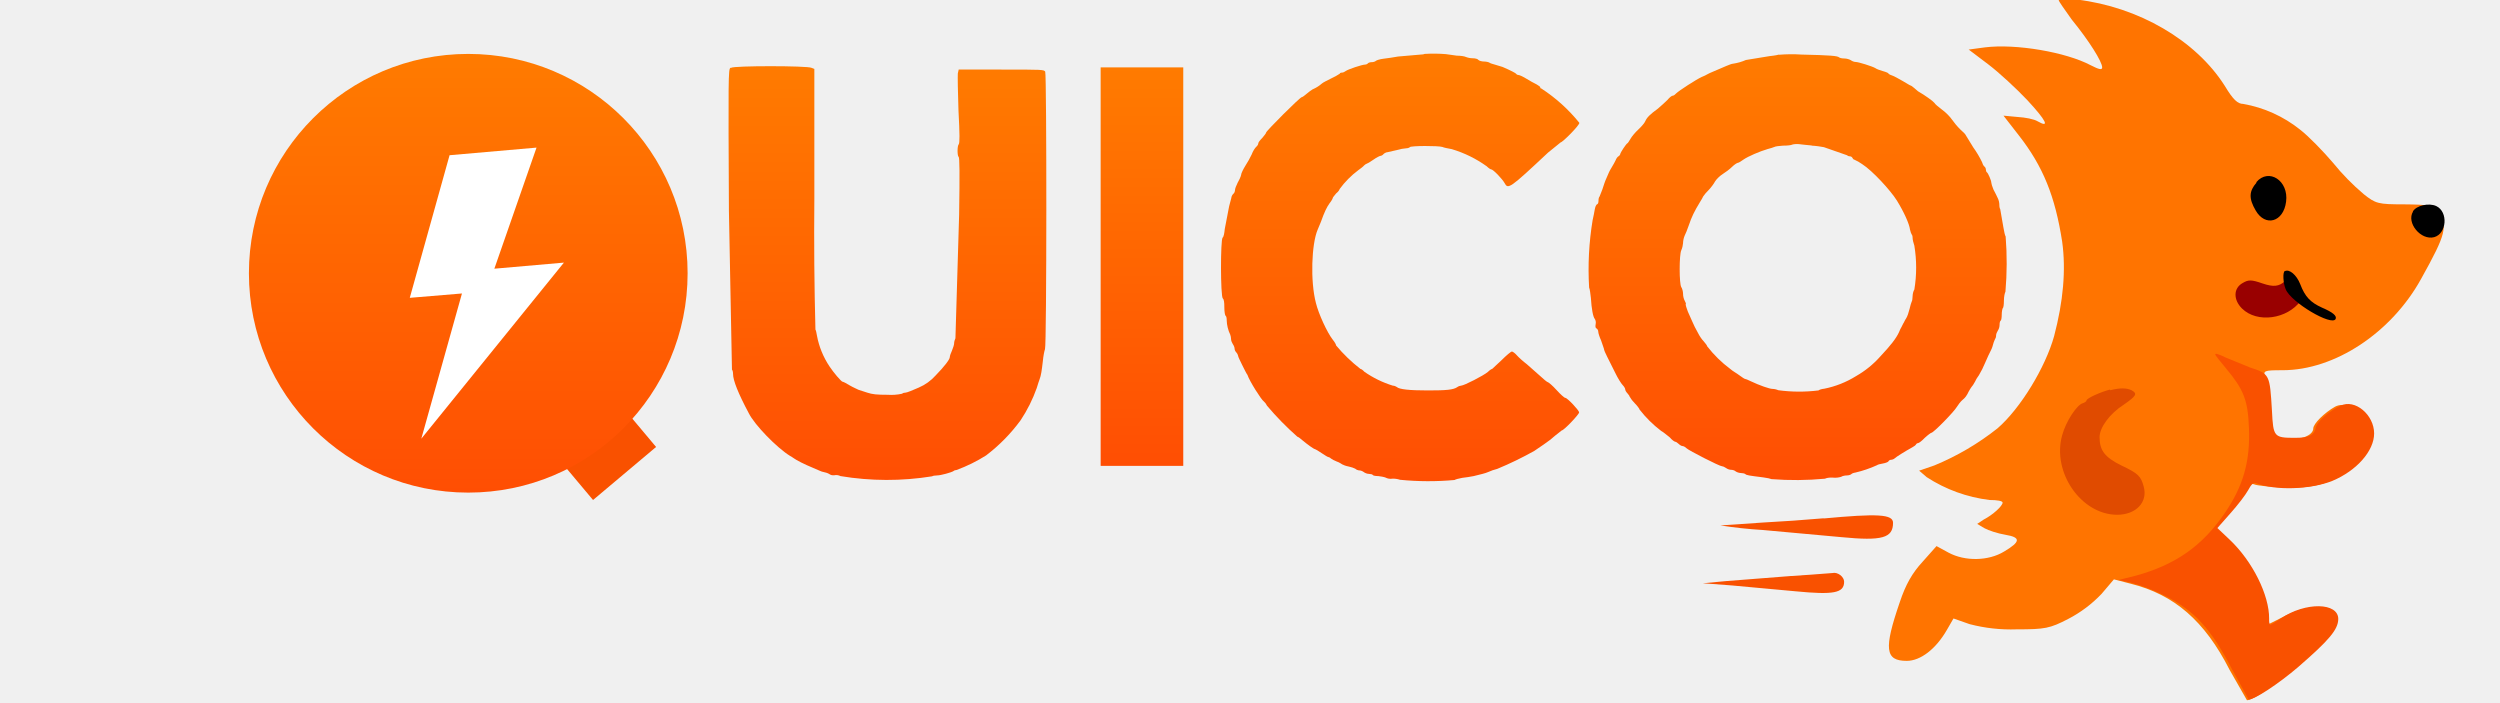
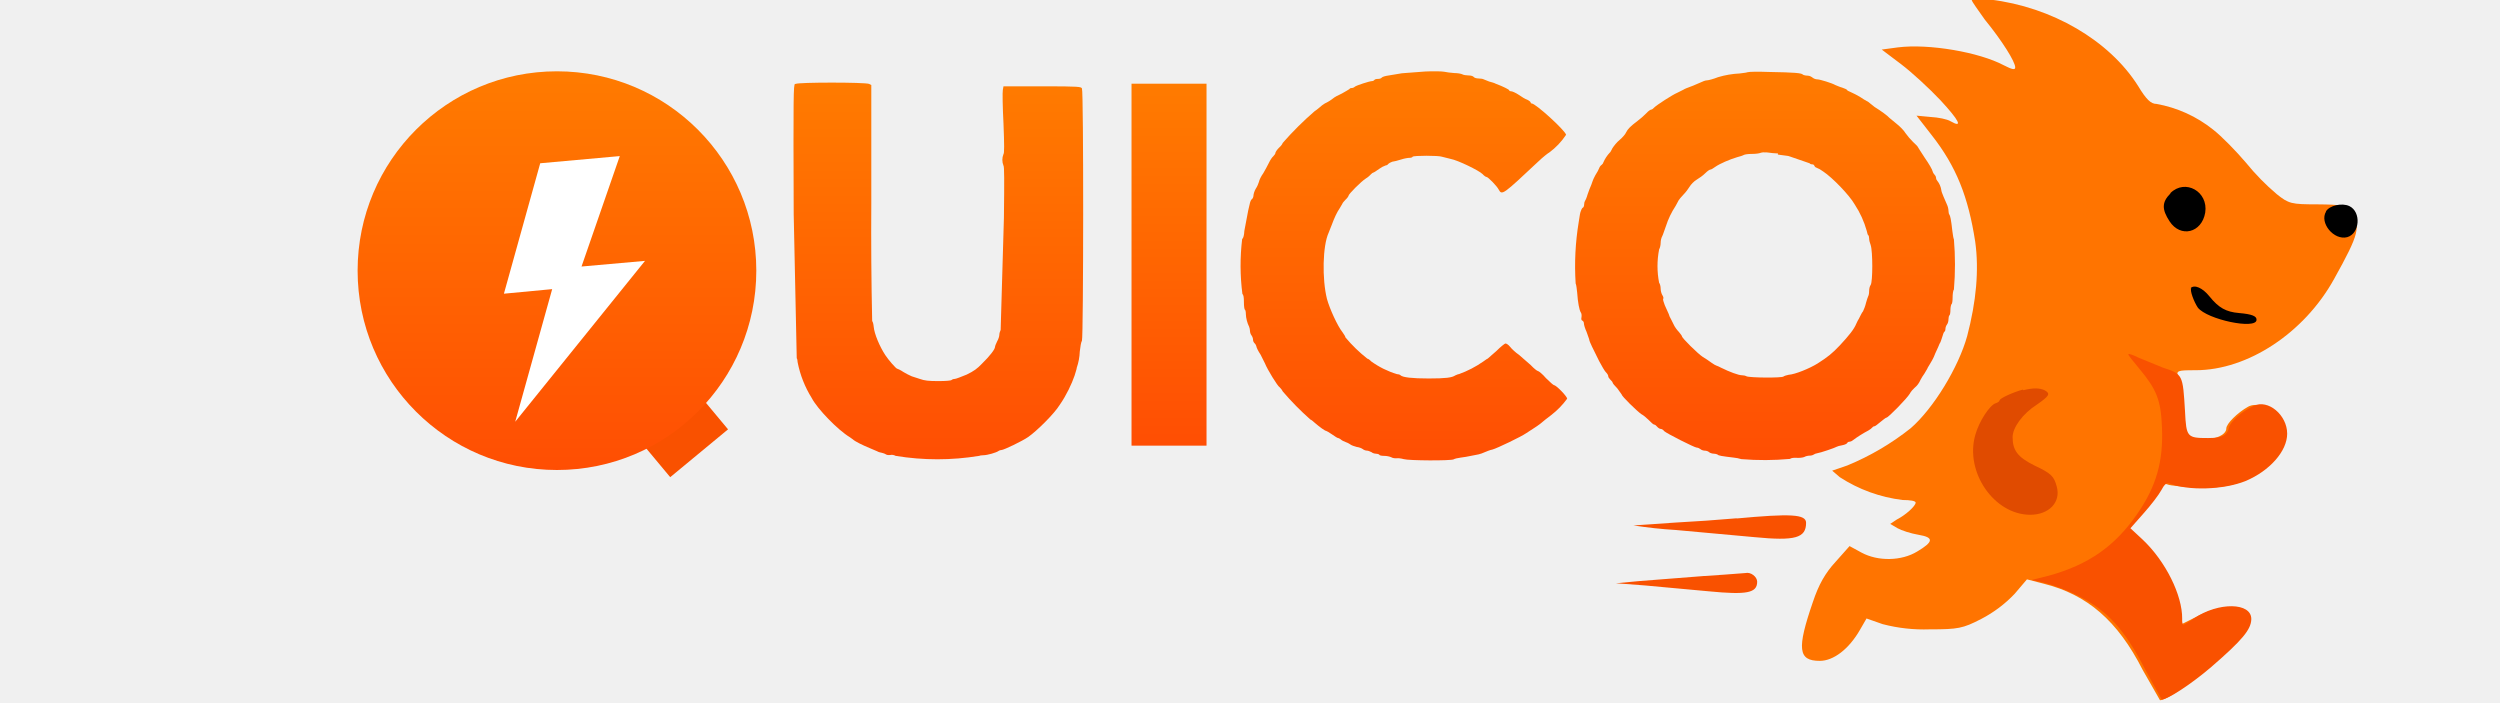
<svg xmlns="http://www.w3.org/2000/svg" width="1150" height="323" stroke="#000" stroke-linecap="round" stroke-linejoin="round" fill="#fff" fill-rule="evenodd">
  <defs>
    <linearGradient id="A" x1="50%" y1="0%" x2="50%" y2="100%">
      <stop offset="0%" stop-color="#ff7b00" />
      <stop offset="100%" stop-color="#ff4e03" />
    </linearGradient>
  </defs>
-   <g stroke="none">
-     <path fill="#f95100" d="M253.5 207l29-24.4 19.3 23-29 24.4z" />
+   <path d="M907 0c0 .7 3 4.7 6 9 8 9.8 14 19.4 14 22 0 1.3-1.4 1-5.3-1-11.3-6-34.4-10-48.7-8.2l-7.4 1 9 6.8c5 3.8 13 11.2 18 16.5 8.7 9.4 10.5 13 4.7 9.7-1.6-1-5.7-1.8-9.3-2l-6.4-.6 7 9c11.3 14.4 16.8 28.3 20 49 1.8 13 .5 27.4-3.7 43.4-4 14.4-15.5 33.3-26 42.4a121 121 0 0 1-29.1 17.1l-7 2.4 3.5 3a68 68 0 0 0 28.9 10.5c3.4 0 6 .4 6 1.2 0 1.5-4.4 5.6-8.7 7.8l-3 2 3.4 2c1.8 1 6 2.4 9.6 3 7.2 1.2 7 3.2-.6 7.7-7.2 4.4-18 4.6-25.6.5l-5.5-3-6.4 7.2c-4.8 5.2-7.8 10.5-10.5 18.6-7.4 21.5-6.8 27 3.2 27 6.3 0 13.4-5.4 18.5-14.3l3-5.2 7.4 2.6a75 75 0 0 0 21.7 2.4c13 0 15.2-.4 23.7-4.8a58 58 0 0 0 15.3-11.5l5.7-6.7 7.7 2c20 5 34 17 45.5 39.6l8 14c4.4 0 25.2-16.5 34.4-27.2 11-13 1.3-20.3-16-12l-8 4c-.6.1-1.4-2-2-5.3-2-12-8.7-24.5-17.8-33.3l-5-5 6-6.8 7.7-10.7c1.2-2.7 2.3-3.7 4-3 1.3.6 7.7 1.2 14.4 1.5 15.5.5 24.4-3 32.7-12.2 6.4-7.5 7.7-14 3.7-20-3.2-4.8-9.7-7.2-13.6-5-4.8 2.7-10 7.8-10 10 0 4.7-12.8 7-17.4 3-1.6-1.2-2.6-5-3-12.4-.4-6-1-12-1.7-14-1-3.2-.7-3.4 8-3.4 24 0 50-17.2 63.7-42 11.7-21 12.4-24.3 7.6-30.7-2.5-3.2-4-3.5-15.5-3.6-11.8 0-13-.3-18.5-4.7a108 108 0 0 1-14.1-14.4c-4.5-5.3-11.3-12.3-15.2-15.3A58 58 0 0 0 992 47.8c-2.6 0-4.7-2-8.5-8.3-13.3-21-39.7-36.3-68-39.7-4.6-.4-8.3-.4-8.3.2z" fill="#ff7400" fill-rule="nonzero" stroke="none" />
+   <g fill="#e04b00" fill-rule="nonzero" stroke="none">
+     <path d="M979 163c0 .4 2.3 3.3 5 6.5 8 9.6 10 14.4 10.5 27 .7 15.7-2.6 27.2-11.3 39.8-10.3 15-22.6 23.5-40.7 28.5l-8 2 6 1.3a86 86 0 0 1 15.3 5.9c13.6 6.8 21.4 15.4 31 34l7.6 13.8c2.7 0 13.7-7.2 22.8-15 14.3-12.4 18.3-17.2 18.4-22 .1-7.7-15-8-26.3-.4-2.4 1.7-4.7 3-5 3s-.6-1.2-.5-2.8c.1-10.8-7.6-26.4-18.2-36.4L980 243l6-6.8c3.4-3.8 7-8.5 8.2-10.7 1.3-2.5 2.4-3.5 3.4-3.2 9 3.6 25.3 3 35.3-1 11.2-4.7 19.2-13.8 19.2-21.8 0-8.6-8.8-16-15.4-12.8-5.3 2.4-10.8 7.3-11.4 10-.8 3.6-3 4.8-9.6 4.8-9.7 0-10-.4-10.6-12.4-1-16.8-1-17-10.2-20l-11-4.5c-2.6-1.3-4.7-2-4.7-1.7z" fill="#f95100" />
+     <path d="M930.6 179.2c-4 1-10.8 4-10.8 5 0 .4-.8 1-1.8 1.3-2.7.8-7.7 8.4-9.4 14.7-4.8 17 8.7 36.5 25.2 36.6 8.8 0 14.3-5.8 12.3-13-1.3-4.8-2.5-6-10.3-9.7-7.7-3.8-10-7-10-13 0-4.4 4.6-10.8 11.2-15 5.7-4 6.4-5 3.5-6.6-2.2-1-5-1.2-9.8 0z" />
+   </g>
+   <g fill-rule="nonzero" stroke="none">
+     <path d="M998.4 89c-4 4-4 7.3-.4 12.8 5 7.7 14.8 5.4 16.4-4 1.5-9.7-9.2-15.7-16-9zm71.6 8.3c-3.2 5.2 3.6 13.4 9.7 11.8 5.8-1.6 6.6-11.6 1-14.3-3.4-1.6-9.2-.3-10.8 2.5z" fill="#000" />
+     <path d="M799 238.4a861 861 0 0 1-28.6 2l-19 1.3a208 208 0 0 0 19.5 2.1l36.3 3.3c18.5 1.8 23.6.4 23.6-6.6 0-4-7.2-4.3-32-2zM783.4 265l-29.4 2.3-10.7 1 13.3 1L786 272c17.5 1.7 22.3.8 22.3-4.4 0-2.3-3-4.6-5.4-4a1109 1109 0 0 1-19.6 1.4z" fill="#f95100" />
+     <path d="M1008 132.5c-.8 1 1.2 6.3 3 9 4.3 5.5 26.7 10.2 27 5.7.2-1.8-2.2-2.7-8-3.2-6-.5-9.4-2.4-13.6-7.6-3.2-4-7-5.7-8.8-3.8z" fill="#000" />
+   </g>
+   <g transform="translate(164.5 32.8)" stroke="none">
+     <path fill="#f95100" d="M126.3 165.7l26.6-22 17.5 21-26.6 22z" />
    <g fill="url(#A)">
      <g fill-rule="nonzero">
-         <path d="M654.7 25l-11.6 1c-2 .4-5 .8-6.6 1-1.7.2-3.3.7-3.6 1-.4.4-1.3.6-2 .6-.7 0-1.6.3-1.7.6-.2.2-.7.5-1.2.5-1.4 0-8 2.2-9 3-.5.4-1.2.7-1.7.7s-1 .2-1 .5a27 27 0 0 1-3.8 2.1c-2 1-4 2-4.4 2.4a16 16 0 0 1-4.3 2.7c-.5.3-1.8 1.2-2.7 2s-2 1.6-2.3 1.6c-.8 0-16.4 15.6-16.4 16.3 0 .4-1 1.5-1.8 2.5-1 1-1.8 2-1.8 2.5s-.5 1.2-1 1.6c-.6.6-1.5 2-2 3.4a47 47 0 0 1-2.9 5.2c-1 1.6-2 3.6-2 4.3-.2 1-1 2.5-1.6 3.6-.6 1.2-1.2 2.7-1.2 3.3s-.3 1.4-.7 1.7-1 1.3-1 2l-1 3.8-2 10.4c-.2 2-.5 3.7-1 4-1 1-1 27 .1 28 .5.4.7 1.6.7 4.2 0 2 .3 3.6.6 3.8.3.1.5 1 .5 2.2 0 1.8.7 4.7 1.6 6.4.2.5.4 1.5.4 2.2 0 .6.4 1.6.8 2.2.4.5.8 1.5.8 2 0 .7.4 1.4.8 1.8s.7 1 .8 1.5c0 .5 1 2.4 2 4.5 1 2 2 4 2.3 4.3 1 3 6.5 11.6 7.5 12.2.3.2 1 1 1.5 2a137 137 0 0 0 14 14.3c.3 0 1.4.8 2.4 1.7 2.4 2 5.2 4 5.7 4 .2 0 1.5.8 3 1.8s2.8 1.8 3 1.8 1 .3 1.3.7c.5.4 1.7 1 2.7 1.4 1 .3 2 1 2.5 1.3.5.3 1.8.8 3 1 1 .2 2.5.7 3 1 .5.5 1.4.8 2 .8s1.5.4 2 .8c.5.4 1.6.8 2.4.8.7 0 1.5.2 1.7.5.1.3 1.3.5 2.5.5 1 .1 2.7.4 3.4.7.7.4 2 .7 3 .5.8-.1 2.5.1 3.6.5a132 132 0 0 0 25.1.1c.4-.3 2-.7 3.6-1a64 64 0 0 0 5.2-.8l4-1c.8-.2 2.2-.6 3-1 .8-.4 2.5-1 3.8-1.3a158 158 0 0 0 17.1-8.3l4.4-3a48 48 0 0 0 5.4-4.2l2.8-2.2c1 0 8-7.4 8-8.3S721 183 720 183c-.4 0-2.2-1.6-4-3.6s-3.7-3.6-4-3.6-2-1.4-3.7-3l-6-5.3c-1.6-1.2-3.6-3-4.5-4-.8-1-2-1.8-2.3-1.8-.5 0-2.6 1.8-4.8 4l-4.3 4c-.3 0-1.2.6-2 1.4-2 1.7-11 6.3-12.3 6.3-.4 0-1.3.3-1.8.7-1.8 1.2-4.8 1.5-13.5 1.5-8.5 0-13.2-.5-14.3-1.6-.4-.3-1.2-.6-1.8-.6a47 47 0 0 1-13.1-6.4c-.7-.8-1.5-1.3-1.8-1.3a72 72 0 0 1-11.2-10.8c0-.4-.6-1.5-1.5-2.6-2.6-3.3-6.6-12-7.8-17-2.6-10-2-27 .8-33.6l1.5-3.6c1.6-4.5 2.7-6.8 4-8.6 1-1.2 1.5-2.3 1.5-2.5s.7-1 1.5-2c1-.8 1.6-1.7 1.6-2a41 41 0 0 1 8.6-8.7c1-.7 2.3-1.7 2.7-2.2.4-.4 1-.8 1.2-.8.2 0 1.6-.8 3-1.8s3-1.8 3.3-1.8 1-.3 1.3-.7 1.3-1 2-1l4.4-1a20 20 0 0 1 4.3-.8c.6 0 1.4-.3 1.5-.5.4-.7 13.2-.7 15-.1.6.3 2.6.7 4.3 1a54 54 0 0 1 16.1 7.9c.8.8 1.7 1.4 2 1.4 1 0 5.3 4.6 6.2 6.3 1.6 3 2.3 2.6 20-14l5.8-4.7c1-.1 8.8-8 8.6-9a75 75 0 0 0-17.5-15.8c-.3 0-.5-.2-.5-.6 0-.2-.8-.8-1.7-1.3a60 60 0 0 1-4.5-2.5c-1.6-1-3.3-1.8-3.8-1.8-.4 0-1-.3-1-.5-.3-.4-2.6-1.6-6.3-3.2l-3.3-1c-1.3-.3-2.6-.8-2.8-1-.3-.2-1.4-.5-2.4-.5-1 0-2.2-.3-2.6-.7-.3-.5-1.5-.8-2.7-.8a9 9 0 0 1-3.1-.6c-.5-.3-2.5-.6-4.2-.6l-5-.7a69 69 0 0 0-9.8-.1z" />
-         <path d="M818.5 25c-.2.2-2.2.6-4.4.8l-11 1.8a23 23 0 0 1-5.9 1.7c-.5 0-1.8.5-3 1-1.8.8-3.3 1.4-7 3-.4.1-1 .5-1.5.7a20 20 0 0 1-2.9 1.4c-2.6 1.2-10.5 6.3-11.8 7.6-.5.5-1 1-1.5 1s-1.5.8-2.5 2c-1 1-3 2.8-4.4 4-3.7 2.7-5 4-5.8 5.8-.3.8-1.8 2.5-3.2 3.8s-3 3.2-3.6 4.3c-.6 1-1.2 2-1.4 2-.6.3-3.3 4.4-3.3 5 0 .2-.3.7-.8 1s-1 1-1.3 1.8c-.5 1-.8 1.6-2 3.6-.4.6-.8 1.4-1 1.8l-1.3 3c-.5 1-1.3 3.4-1.8 5l-1.3 3.3c-.3.3-.5 1-.5 2s-.3 1.5-.7 1.6c-.4.2-.8 1.2-1 2.3s-.6 3.4-1 5a139 139 0 0 0-1.6 31c.3.6.6 2.7.8 4.7.3 5 1 8.8 1.8 9.7.4.6.6 1.5.4 2.4-.2 1.2-.1 1.7.4 2 .4.2.8.8.8 1.5 0 .6.6 2.5 1.3 4l1.3 3.8c0 .5.7 2.2 1.5 3.7l3.7 7.4c1.2 2.5 2.8 5 3.4 5.6.7.7 1.2 1.6 1.2 2 0 .5.5 1.3 1 1.8.5.6 1 1.2 1 1.5a14 14 0 0 0 2.3 3c1.3 1.3 2.3 2.7 2.3 3a54 54 0 0 0 9.9 9.8c1 .5 2.7 2 4 3 1 1.2 2.2 2 2.5 2 .4 0 1 .5 1.6 1 .5.5 1.3 1 1.8 1s1.3.5 1.8 1c1 1 15.2 8.3 16.4 8.3.4 0 1.2.4 1.8.8.5.4 1.5.8 2.2.8.8 0 1.8.3 2.3.8.6.4 1.7.7 2.4.7s1.6.2 2 .5c.4.5 1.8.7 8.2 1.5 1.7.2 3.4.6 3.8.8a144 144 0 0 0 24.6-.2c.5-.3 2-.6 3.5-.5 1.5.2 3.3-.1 4-.4.6-.4 1.8-.6 2.6-.6s1.7-.3 2-.6 1-.6 1.8-.7a53 53 0 0 0 10-3.4c.3-.3 1.6-.6 2.8-.8s2.4-.7 2.5-1c.2-.4.7-.7 1.2-.7s1.3-.3 1.7-.7c.6-.6 4.4-3 8-5 .8-.4 1.6-1 1.8-1.4s.7-.6 1-.6c.3 0 1.7-1 3-2.4 1.4-1.3 2.8-2.3 3-2.3 1 0 10.4-9.6 11.8-12 .6-1 1.7-2.4 2.4-3 1.3-1 2.2-2.2 3-4 .2-.4 1-1.8 2-3 .7-1.2 1.4-2.3 1.4-2.5 0-.1.6-1 1.3-2a44 44 0 0 0 2.9-5.8c1-2.3 2-4.5 2.3-5 .3-.5 1-2 1.3-3.3.3-1.3 1-2.6 1-2.7.2-.2.4-.8.4-1.5 0-.6.4-1.6.8-2.2a5 5 0 0 0 .8-2.6c0-1 .2-1.8.5-2 .3-.1.5-1.4.5-2.8s.3-2.7.5-3c.3-.1.5-1.7.5-3.5 0-1.7.4-3.5.7-4a154 154 0 0 0 .1-25.4c-.3-.4-.7-2.2-1-4l-1.5-8.6c-.2-.2-.4-1-.4-2s-.3-2.2-.7-3c-.5-1-1.3-2.8-2-4-.6-1.4-1-2.8-1-3.2 0-1-1.5-4.4-2-4.7-.3-.2-.5-.8-.5-1.3s-.3-1.2-.8-1.5c-.4-.4-.8-1.3-1-2a45 45 0 0 0-4-6.7l-3.5-5.7c0-.2-1-1.3-2.4-2.5a33 33 0 0 1-3.9-4.6c-.8-1.2-2.8-3.3-4.5-4.5-1.6-1.2-3.3-2.6-3.6-3.2-.6-.8-4.5-3.6-7.5-5.3l-2-1.7c-.7-.6-1.3-1-1.5-1s-1.8-1-3.5-2c-1.8-1-4-2.3-5-2.6s-1.7-.8-1.7-1c0-.1-1-.6-2.5-1s-3-1-3.5-1.4c-1.4-.8-7.7-2.8-9-2.8-.7 0-1.7-.4-2.2-.8-.6-.4-2-.8-3-.8s-2-.2-2.4-.5c-.7-.7-4-1-17.3-1.3a70 70 0 0 0-10.5.1zm15 42c2 .1 4.5.5 5.5.7l10.6 3.7c.2.2.7.5 1.3.5.5 0 1 .3 1.2.7s.5.8.8.8a21 21 0 0 1 3.7 2.1c4.7 3 13 12 16 16.8 3.2 5.2 5.7 10.7 6 13.3.2 1 .6 2 .8 2.3.2.1.4.8.4 1.6s.4 2.3.8 3.5a62 62 0 0 1 0 20.2c-.4.5-.8 2-.8 3 0 1-.2 2.3-.4 2.5-.2.4-.7 2-1 3.4-.4 1.6-1 3.5-1.6 4.4-.6.8-1 2-1.3 2.3l-.8 1.6c-.3.4-.8 1.5-1.2 2.5-1.3 2.8-3.8 6-8.5 11a44 44 0 0 1-11.2 9.1 44 44 0 0 1-14.6 5.8c-1.2.1-2.4.5-2.7.8a72 72 0 0 1-18.5-.1c-.6-.3-1.8-.6-2.6-.6-1.4 0-6-1.6-10.2-3.6-1.2-.6-2.2-1-2.5-1-.2 0-1.3-.7-2.5-1.6-1.3-1-3.2-2-4.3-3a55 55 0 0 1-10.6-10.4c0-.3-.8-1.4-1.6-2.3-1-1-2-2.6-2.6-3.8l-1.5-2.8-1.2-2.6-2-4.5c-.6-1.5-1-3-1-3.2.3-.3 0-1-.4-1.7s-.8-2-.8-3.3c0-1-.4-2.5-.8-3-1-1.5-1-15 0-17a10 10 0 0 0 .8-3.2c0-1 .3-2.5.7-3.4.4-.7 1.3-3 2-5 1.2-3.6 2.5-6.3 5-10.4.7-1 1.4-2.4 1.6-2.8a19 19 0 0 1 2.4-2.8c1-1 2.5-3 3-4 .6-1 2.2-2.6 3.5-3.4s3.3-2.3 4.4-3.4c1-1 2.3-1.8 2.6-1.8.4 0 1.5-.7 2.6-1.5 2.2-1.5 7.3-3.7 11-4.8 1.3-.3 2.7-.8 3.2-1 .5-.3 2.4-.5 4-.6 2 0 3.8-.2 4.3-.5.6-.2 2-.3 3-.2 1.2.2 3.8.4 5.7.6z" />
-         <path d="M336 31.2c-1 .6-1 5-.7 65.8l1.4 73c.3.3.5 1.2.5 2 0 3 2.4 9 7.2 18 2.7 5.5 13 16 19 19.7.6.3 1.3.8 1.6 1 1.3 1 5.3 3 8.5 4.3l3.7 1.6c.3.2 1.3.5 2.3.7s2 .7 2.4 1c.4.3 1.3.4 2 .3.8-.2 2 0 2.7.4a130 130 0 0 0 42.2.1c.2-.2 1.2-.4 2.2-.4 1.8 0 6.7-1.4 7.6-2 .3-.3 1-.5 1.4-.5a72 72 0 0 0 13.6-6.7 79 79 0 0 0 15.9-16.2 68 68 0 0 0 7.4-14.8c.5-1.6 1-3.3 1.3-4 .7-1.8 1-4 1.5-8.3.2-2.3.7-4.8 1-5.6.8-2 .8-126 .1-127.6-.5-1-1.3-1-20.2-1h-19.6l-.4 1.8c-.1 1 0 8.6.3 17 .6 11.2.6 15 .1 15.6-.7.7-.7 5.4 0 5.8.4.3.5 7.5.2 26.6l-1.7 56.8c-.3.6-.6 1.6-.6 2.3s-.5 2.2-1 3.4c-.5 1-1 2.5-1 3 0 1-2.4 4.2-6.5 8.4a22 22 0 0 1-7.8 5.6c-2.7 1.2-5.4 2.3-6 2.3s-1.4.2-1.6.5a23 23 0 0 1-6.7.5c-5 0-7-.2-9.4-1l-4-1.3c-.5-.3-2.3-1-4-2-1.6-1-3-1.7-3.3-1.7-.6 0-4.3-4.4-6-7a38 38 0 0 1-5.8-14.2c-.2-1.3-.5-2.6-.7-2.8a1676 1676 0 0 1-.5-60.1V31.7l-1.3-.5c-2-1-36-1-37 0z" />
+         <path d="M491 .1l-10.6.8-6 1c-1.5.2-3 .6-3.3 1-.3.4-1 .6-1.8.6s-1.4.2-1.6.5c-.1.2-.6.5-1 .5-1.2 0-7.3 2-8 2.6-.4.4-1 .6-1.5.6s-.8.2-1 .5c-.2.2-1.7 1-3.4 2-1.8.8-3.6 1.8-4 2.2a19 19 0 0 1-3.9 2.4 15 15 0 0 0-2.5 1.9c-1 .8-1.8 1.5-2 1.5a149 149 0 0 0-14.9 14.8c0 .4-.8 1.4-1.7 2.2-1 1-1.6 2-1.6 2.3 0 .4-.4 1-1 1.6-.5.4-1.4 1.7-2 3a82 82 0 0 1-2.6 4.8c-1 1.4-1.8 3-2 4-.2.7-.8 2.2-1.5 3.2-.6 1-1 2.5-1 3 0 .6-.3 1.3-.6 1.6-.4.2-.8 1-1 1.8l-.8 3.4-1.8 9.5c-.1 1.8-.4 3.4-1 3.7a102 102 0 0 0 .1 25.3c.5.4.7 1.5.7 3.8 0 1.8.2 3.4.5 3.5.2.1.4 1 .4 2 0 1.7.7 4.3 1.5 5.8.2.5.4 1.4.4 2s.3 1.5.7 2 .7 1.4.7 2 .3 1.2.7 1.6c.4.3.7 1 .8 1.3 0 .5.8 2.2 2 4l2 4c1 2.6 5.8 10.5 6.8 11a7 7 0 0 1 1.4 1.9 130 130 0 0 0 12.7 12.9c.2 0 1.2.7 2 1.5 2.3 2 4.7 3.7 5.2 3.7.2 0 1.4.7 2.7 1.6s2.5 1.7 2.8 1.7.8.3 1.2.6c.4.4 1.5 1 2.4 1.3 1 .3 2 1 2.3 1.2.4.3 1.6.7 2.7 1 1 .1 2.3.6 2.8 1 .5.4 1.3.7 2 .7.5 0 1.3.4 2 .7.4.4 1.4.7 2 .7s1.4.2 1.6.5c.1.3 1 .5 2.2.5s2.5.3 3.2.6c.6.4 1.8.6 2.6.5.7-.1 2.2.1 3.2.4 2.2.7 21.7.8 23 .1.4-.3 1.8-.6 3.2-.8s3.6-.5 4.7-.8l3.6-.7c.8-.2 2-.6 2.8-1 .8-.3 2.3-1 3.5-1.2 2.2-.6 13.4-6 15.5-7.5.7-.4 2.5-1.6 4-2.6 1.6-1 3.8-2.7 5-3.8l2.6-2a37 37 0 0 0 7.3-7.5c0-1-5-6.2-6-6.2-.3 0-2-1.5-3.7-3.2-1.7-2-3.4-3.3-3.7-3.3-.4 0-2-1.3-3.4-2.8l-5.4-4.7c-1.5-1-3.4-2.8-4-3.6-.8-1-1.7-1.6-2.2-1.6-.3 0-2.3 1.6-4.2 3.5l-4 3.5c-.2 0-1 .6-2 1.3a48 48 0 0 1-11.2 5.8c-.4 0-1 .3-1.7.6-1.5 1-4.2 1.4-12.2 1.4-7.7 0-12-.5-13-1.5-.3-.3-1-.5-1.6-.5a40 40 0 0 1-11.9-5.9c-.6-.7-1.4-1.2-1.7-1.2a67 67 0 0 1-10.1-9.8c0-.3-.6-1.4-1.3-2.3-2.4-3-6-11-7.2-15.4-2.3-9.2-2-24.5.8-30.5l1.3-3.3c1.5-4 2.5-6 3.7-7.8l1.3-2.2c0-.3.7-1 1.4-1.8.8-.7 1.4-1.6 1.4-1.8 0-.8 5.8-6.6 8-8 1-.6 2-1.5 2.4-2 .4-.4.8-.7 1-.7.2 0 1.5-.8 2.7-1.7a11 11 0 0 1 3-1.6c.4 0 1-.3 1.2-.7.3-.3 1-.7 1.8-1 .8-.1 2.5-.5 4-1 1.5-.5 3.3-.8 4-.8s1.3-.2 1.4-.5c.4-.6 12-.6 13.5 0l4 1c3.3.6 13 5.3 14.7 7 .7.8 1.5 1.3 1.8 1.3.7 0 4.8 4.2 5.6 5.8 1.5 2.8 2 2.3 18-12.7 2.5-2.4 5-4.3 5.2-4.3a32 32 0 0 0 7.8-8.2c-.4-2-14-14.4-15.8-14.4-.3 0-.5-.2-.5-.5 0-.2-.7-.8-1.5-1.2-1-.3-2.7-1.4-4-2.3-1.5-1-3-1.6-3.4-1.6-.5 0-1-.2-1-.5S527 7 523.5 5.7c-.5-.3-1.8-.7-3-1l-2.5-1c-.3-.2-1.3-.4-2.3-.4-1 0-2-.3-2.3-.7-.3-.4-1.3-.7-2.4-.7-1 0-2.3-.2-2.8-.5s-2.3-.6-3.8-.6c-1.6-.1-3.7-.4-4.6-.6s-5-.3-9-.1z" />
+         <path d="M639.7.3c-.2.2-2 .5-4 .7a41 41 0 0 0-9.9 1.7c-2 .8-4.5 1.5-5.4 1.5-.4 0-1.6.4-2.8 1a87 87 0 0 1-6.4 2.6c-.4.1-1 .5-1.4.7l-2.6 1.3c-2.4 1-9.6 5.7-10.7 6.8-.5.5-1 1-1.4 1-.4 0-1.4.7-2.3 1.7a37 37 0 0 1-4 3.5c-3.3 2.5-4.5 3.7-5.3 5.3-.3.8-1.6 2.3-3 3.5-1.3 1-2.8 3-3.3 3.8-.5 1-1 2-1.2 2a16 16 0 0 0-3 4.6c0 .2-.3.7-.7 1-.5.3-1 1-1.2 1.6-.4 1-.7 1.5-1.8 3.3-.3.5-.7 1.3-.8 1.6-.1.4-.7 1.6-1 2.7-.5 1-1.2 3-1.7 4.4-.4 1.5-1 2.8-1.2 3-.2.3-.4 1-.4 1.7s-.3 1.4-.7 1.5c-.3.2-.7 1-1 2s-.5 3-.8 4.6a124 124 0 0 0-1.4 28.2c.3.5.5 2.4.7 4.2.3 4.6 1 8 1.6 9 .4.5.5 1.3.4 2.2-.2 1-.1 1.5.4 1.7.4.2.7.7.7 1.3s.5 2.3 1.2 3.8l1.2 3.4c0 .5.6 2 1.3 3.4l3.3 6.7c1.2 2.3 2.6 4.6 3 5 .6.6 1.2 1.4 1.2 2 0 .4.4 1 1 1.6s1 1 1 1.3c0 .3 1 1.5 2.2 2.7l2 2.8c0 .8 7 7.6 9 9 1 .5 2.5 1.8 3.5 2.8 1 1 2 2 2.4 2s1 .5 1.4 1 1.2 1 1.6 1c.5 0 1.2.4 1.6 1 1 1 14 7.6 15 7.6.5 0 1.2.3 1.7.7.4.4 1.4.7 2 .7.7 0 1.6.3 2 .7s1.5.7 2.2.7c.6 0 1.4.2 1.7.4.4.5 1.7.7 7.4 1.4a17 17 0 0 1 3.5.7 129 129 0 0 0 22.4-.1c.4-.4 1.7-.6 3-.5s3-.1 3.6-.4c.5-.3 1.6-.6 2.3-.6.8 0 1.6-.2 2-.5s1-.5 1.6-.6c1.5-.2 8.5-2.6 9-3 .3-.2 1.4-.5 2.6-.7 1-.2 2-.6 2.2-1s.6-.6 1-.6 1.2-.3 1.5-.6a55 55 0 0 1 7.3-4.6c.7-.4 1.5-1 1.7-1.3s.6-.6 1-.6 1.6-1 2.8-2 2.5-2 2.8-2c.8 0 9.4-8.8 10.7-11 .5-1 1.6-2.2 2.2-2.7 1.2-1 2-2 2.8-3.8a24 24 0 0 1 1.7-2.7l1.3-2.2c0-.2.5-1 1-1.8.6-1 2-3.2 2.7-5.3 1-2 1.8-4 2-4.5.3-.3.8-1.6 1.2-3 .3-1.2.8-2.4 1-2.5.3-.1.5-.7.5-1.3s.3-1.5.7-2 .7-1.5.7-2.4c0-.8.2-1.6.4-1.8.3-.1.5-1.3.5-2.6 0-1.2.3-2.4.5-2.6.3-.1.5-1.5.5-3s.2-3.3.6-3.7a137 137 0 0 0 0-23.1c-.2-.3-.5-2-.7-3.7-.6-5.5-1-7.2-1.4-7.7-.2-.2-.4-1-.4-1.8 0-.7-.3-2-.7-2.8l-1.6-3.7c-.6-1.3-1-2.6-1-3a9 9 0 0 0-1.9-4.3c-.2-.2-.5-.7-.5-1.2 0-.4-.2-1-.6-1.4s-.8-1-1-1.7c-.1-.7-1.7-3.5-3.6-6.2-1.8-2.7-3.2-5-3.2-5 0-.2-1-1.2-2.2-2.3a32 32 0 0 1-3.5-4.1c-.7-1.2-2.5-3-4-4.2l-3.4-2.8c-.6-.8-4-3.3-6.8-5-.4-.3-1.3-1-2-1.6-.6-.5-1.2-1-1.4-1a32 32 0 0 1-3.1-1.9c-1.6-1-3.7-2-4.6-2.4-.8-.3-1.6-.7-1.6-1 0-.1-1-.6-2.2-1-1.2-.3-2.6-1-3.2-1.2-1.3-.8-7-2.6-8.3-2.6-.6 0-1.5-.3-2-.7S668 2 667 2c-1 0-2-.3-2.2-.5-.6-.7-3.7-1-15.6-1.2-5-.2-9.4-.1-9.6.1zm13.6 38l5 .7 9.6 3.3c.2.3.7.5 1.2.5s1 .3 1 .7c.2.3.5.7.7.7a14 14 0 0 1 3.4 1.9c4.2 2.8 12 10.8 14.5 15.2a43 43 0 0 1 5.5 12.1c.2 1 .5 2 .7 2 .2.1.4.8.4 1.5s.3 2 .7 3c1 2.8 1 17 0 18.4-.4.5-.7 1.7-.7 2.8s-.2 2-.4 2.3c-.2.3-.6 1.7-1 3-.3 1.4-1 3.2-1.4 4-.6.7-1 1.7-1.2 2l-.7 1.4c-.3.4-.8 1.4-1.2 2.3-1 2.5-3.4 5.5-7.6 10-3.5 3.7-5.5 5.3-10.2 8.3-3.7 2.3-10.3 5-13.3 5.2-1 .2-2 .5-2.4.8-.6.7-15.5.6-17-.1-.5-.3-1.5-.5-2.3-.5-1.3 0-5.5-1.5-9.3-3.4-1-.5-2-1-2.2-1s-1.3-.6-2.4-1.4a44 44 0 0 0-3.9-2.6c-2.3-1.5-9.6-8.7-9.6-9.5 0-.2-.7-1.2-1.4-2-.8-.8-2-2.4-2.4-3.4l-1.3-2.6c-.3-.4-.8-1.5-1-2.3l-1.8-4c-.5-1.4-1-2.7-.7-3 .2-.3 0-1-.4-1.6s-.8-2-.8-3c0-1-.3-2.3-.7-2.7a40 40 0 0 1 0-15.4c.4-.6.7-2 .7-3 0-1 .3-2.3.7-3s1-2.8 1.7-4.6a38 38 0 0 1 4.5-9.4l1.4-2.6c.2-.4 1.2-1.5 2.2-2.6 1-1 2.2-2.6 2.8-3.6s2-2.5 3.2-3.2 3-2 4-3c1-1 2-1.7 2.4-1.7s1.3-.6 2.3-1.3c2-1.4 6.6-3.4 10-4.4 1.2-.3 2.5-.7 3-1 .5-.3 2.2-.5 3.8-.5s3.3-.2 4-.5c.5-.2 1.7-.3 2.8-.2a51 51 0 0 0 5.2.5z" />
+         <path d="M201.2 5.8c-.7.6-.8 4.5-.6 59.8L202 132c.2.2.4 1 .4 1.8a49 49 0 0 0 6.5 16.5c2.6 5 12 14.7 17.5 18l1.4 1c1 1 4.8 2.8 7.7 4l3.3 1.4c.3.2 1.2.6 2 .7 1 .2 2 .6 2.2.8.4.3 1.2.4 2 .3.8-.2 1.8 0 2.5.4a118 118 0 0 0 38.4 0c.1-.1 1-.3 2-.3 1.7 0 6-1.2 7-2 .3-.2.8-.4 1.3-.4 1 0 9.4-4 12.3-6 4-2.8 12-10.7 14.5-14.8 3-4.3 5.5-9.6 6.8-13.4.4-1.5 1-3 1-3.6a26 26 0 0 0 1.4-7.5c.2-2 .6-4.4 1-5 .7-1.7.8-114.6 0-116-.4-.8-1-1-18.3-1h-17.8l-.3 1.7c-.2 1-.1 7.8.3 15.3.4 10.2.4 13.8 0 14.2a7 7 0 0 0 0 5.3c.4.3.4 6.8.2 24l-1.5 51.6c-.3.6-.6 1.5-.6 2.2 0 .6-.4 2-1 3-.5 1-1 2.2-1 2.6 0 1-2.2 4-6 7.7-2.2 2.3-3.7 3.4-7 5-2.4 1-5 2-5.5 2-.7 0-1.3.3-1.5.5-.2.3-2.7.5-6 .5-4.6 0-6.4-.2-8.6-1l-3.7-1.2a33 33 0 0 1-3.7-1.9c-1.5-1-2.8-1.6-3-1.6-.5 0-4-4-5.5-6.3-2.6-4-5-9.7-5.3-13-.1-1.2-.4-2.3-.7-2.6a1883 1883 0 0 1-.4-54.5V6.3l-1-.5c-1.8-.8-32.7-.8-33.8 0z" />
      </g>
-       <circle cx="215.4" cy="125.7" r="100.9" />
-       <path d="M506.3 31h38v183.3h-38z" />
+       <circle cx="91.7" cy="91.7" r="91.7" />
+       <path d="M356 5.7h34.5v166.5H356z" />
    </g>
-     <g fill-rule="nonzero">
-       <path d="M188.5 137l18.3-65.6 40-3.5-19.4 55.7 32-2.8-65.6 81 18.7-66.8z" />
-       <path d="M947 0c0 .7 3 4.7 6 9 8 9.8 14 19.4 14 22 0 1.3-1.4 1-5.3-1-11.3-6-34.4-10-48.7-8.2l-7.4 1 9 6.8c5 3.8 13 11.2 18 16.5 8.7 9.4 10.5 13 4.7 9.7-1.6-1-5.7-1.8-9.3-2l-6.4-.6 7 9c11.3 14.4 16.8 28.3 20 49 1.8 13 .5 27.4-3.7 43.4-4 14.4-15.5 33.3-26 42.4a121 121 0 0 1-29.1 17.1l-7 2.4 3.5 3a68 68 0 0 0 28.9 10.5c3.4 0 6 .4 6 1.2 0 1.5-4.4 5.6-8.7 7.8l-3 2 3.4 2c1.8 1 6 2.4 9.6 3 7.2 1.2 7 3.2-.6 7.7-7.2 4.4-18 4.6-25.6.5l-5.5-3-6.4 7.2c-4.8 5.2-7.8 10.5-10.5 18.6-7.4 21.5-6.8 27 3.2 27 6.3 0 13.4-5.4 18.5-14.3l3-5.2 7.4 2.6a75 75 0 0 0 21.7 2.4c13 0 15.2-.4 23.7-4.8a58 58 0 0 0 15.3-11.5l5.7-6.7 7.7 2c20 5 34 17 45.5 39.6l8 14c4.4 0 25.2-16.5 34.4-27.2 11-13 1.3-20.3-16-12l-8 4c-.6.1-1.4-2-2-5.3-2-12-8.7-24.5-17.8-33.3l-5-5 6-6.8 7.7-10.7c1.2-2.7 2.3-3.7 4-3 1.3.6 7.7 1.2 14.4 1.5 15.5.5 24.4-3 32.7-12.2 6.4-7.5 7.7-14 3.7-20-3.2-4.8-9.7-7.2-13.6-5-4.8 2.7-10 7.8-10 10 0 4.7-12.8 7-17.4 3-1.6-1.2-2.6-5-3-12.4-.4-6-1-12-1.7-14-1-3.2-.7-3.4 8-3.4 24 0 50-17.2 63.7-42 11.7-21 12.4-24.3 7.6-30.7-2.5-3.2-4-3.5-15.5-3.6-11.8 0-13-.3-18.5-4.7a108 108 0 0 1-14.1-14.4c-4.5-5.3-11.3-12.3-15.2-15.3a58 58 0 0 0-26.1-11.8c-2.6 0-4.7-2-8.5-8.3-13.3-21-39.7-36.3-68-39.7-4.6-.4-8.3-.4-8.3.2z" fill="#ff7400" />
-     </g>
-   </g>
-   <g fill="#e04b00" stroke="none" fill-rule="nonzero">
-     <path d="M1019 163c0 .4 2.3 3.3 5 6.5 8 9.6 10 14.4 10.5 27 .7 15.7-2.6 27.2-11.3 39.8-10.3 15-22.6 23.5-40.7 28.5l-8 2 6 1.3a86 86 0 0 1 15.3 5.9c13.6 6.8 21.4 15.4 31 34l7.6 13.8c2.7 0 13.7-7.2 22.8-15 14.3-12.4 18.3-17.2 18.4-22 .1-7.7-15-8-26.3-.4-2.4 1.7-4.7 3-5 3s-.6-1.2-.5-2.8c.1-10.8-7.6-26.4-18.2-36.4l-5.6-5.3 6-6.8c3.4-3.8 7-8.5 8.2-10.7 1.3-2.5 2.4-3.5 3.4-3.2 9 3.6 25.3 3 35.3-1 11.2-4.7 19.2-13.8 19.2-21.8 0-8.6-8.8-16-15.4-12.8-5.3 2.4-10.8 7.3-11.4 10-.8 3.6-3 4.8-9.6 4.8-9.7 0-10-.4-10.6-12.4-1-16.8-1-17-10.2-20l-11-4.5c-2.6-1.3-4.7-2-4.7-1.7z" fill="#f95100" />
-     <path d="M970.6 179.2c-4 1-10.8 4-10.8 5 0 .4-.8 1-1.8 1.3-2.7.8-7.7 8.4-9.4 14.7-4.8 17 8.7 36.5 25.2 36.6 8.8 0 14.3-5.8 12.3-13-1.3-4.8-2.5-6-10.3-9.7-7.7-3.8-10-7-10-13 0-4.4 4.6-10.8 11.2-15 5.7-4 6.4-5 3.5-6.6-2.2-1-5-1.2-9.8 0z" />
-   </g>
-   <g stroke="none">
-     <g fill-rule="nonzero">
-       <path d="M1038 84c-3.5 4-3.6 7.3-.4 12.8 4.4 7.7 12.8 5.4 14-4 1.3-9.7-8-15.7-13.7-9zm72 13.3c-3.2 5.2 3.6 13.4 9.7 11.8 5.8-1.6 6.6-11.6 1-14.3-3.4-1.6-9.2-.3-10.8 2.5z" fill="#000" />
-       <path d="M839 238.4a861 861 0 0 1-28.6 2l-19 1.3a208 208 0 0 0 19.5 2.1l36.3 3.3c18.5 1.8 23.6.4 23.6-6.6 0-4-7.2-4.3-32-2zM823.4 265l-29.4 2.3-10.7 1 13.3 1L826 272c17.5 1.7 22.3.8 22.3-4.4 0-2.3-3-4.6-5.4-4a1109 1109 0 0 1-19.6 1.4z" fill="#f95100" />
-     </g>
-     <path d="M1051 129.5c2.3 4 4.7 7.2 7 8.7l.3.2c-6.2 8.4-20 10.4-27 3.5-4-4-4-9.3.3-11.7 2.7-1.6 4-1.6 9.2.2 5 1.7 7.5 1.4 10.2-1z" fill="#900" />
-     <path d="M1051 124.7c-1 .4-.8 5.5.4 8.3 2.3 6 21.4 17.3 23 13.7.6-1.4-1.2-3-6.3-5.2-5.3-2.4-7.8-5-10-10.8-1.7-4.3-5-7-7-6z" fill-rule="nonzero" fill="#000" />
+     <path d="M67.3 102.3l16.7-60 36.6-3.3L103 89.8l29.2-2.6-59.7 74 17-61z" fill-rule="nonzero" />
  </g>
</svg>
